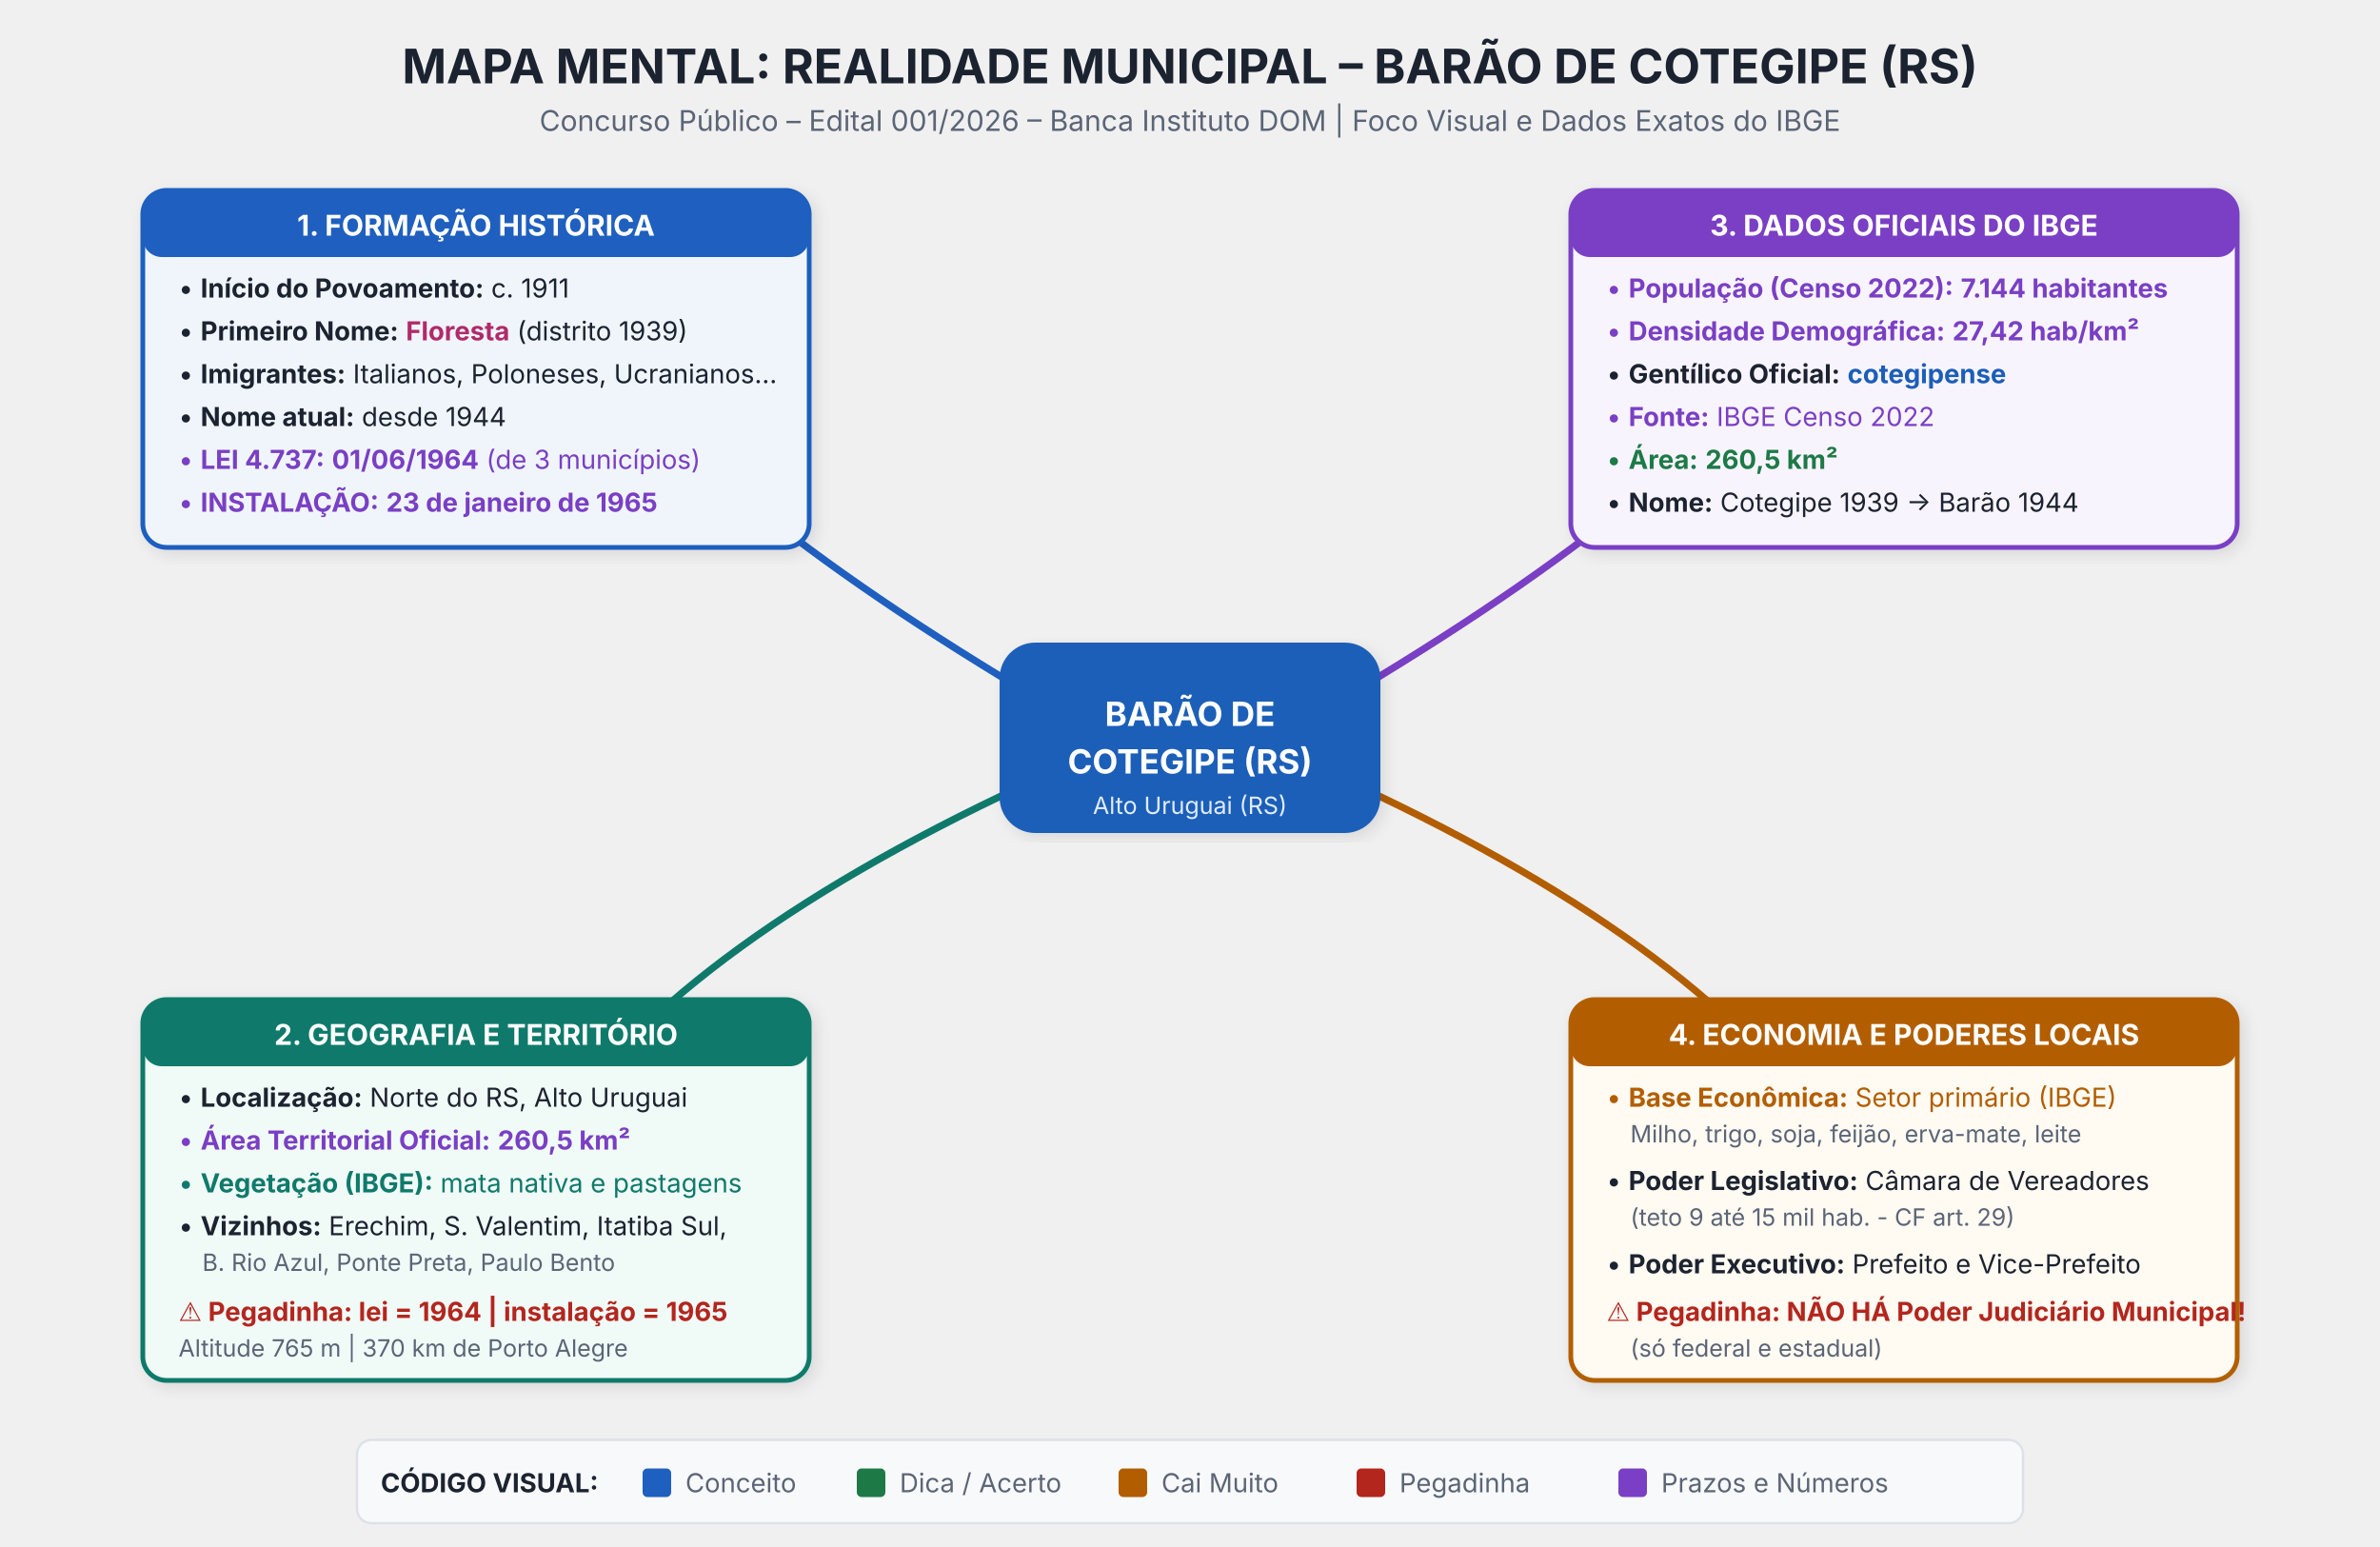
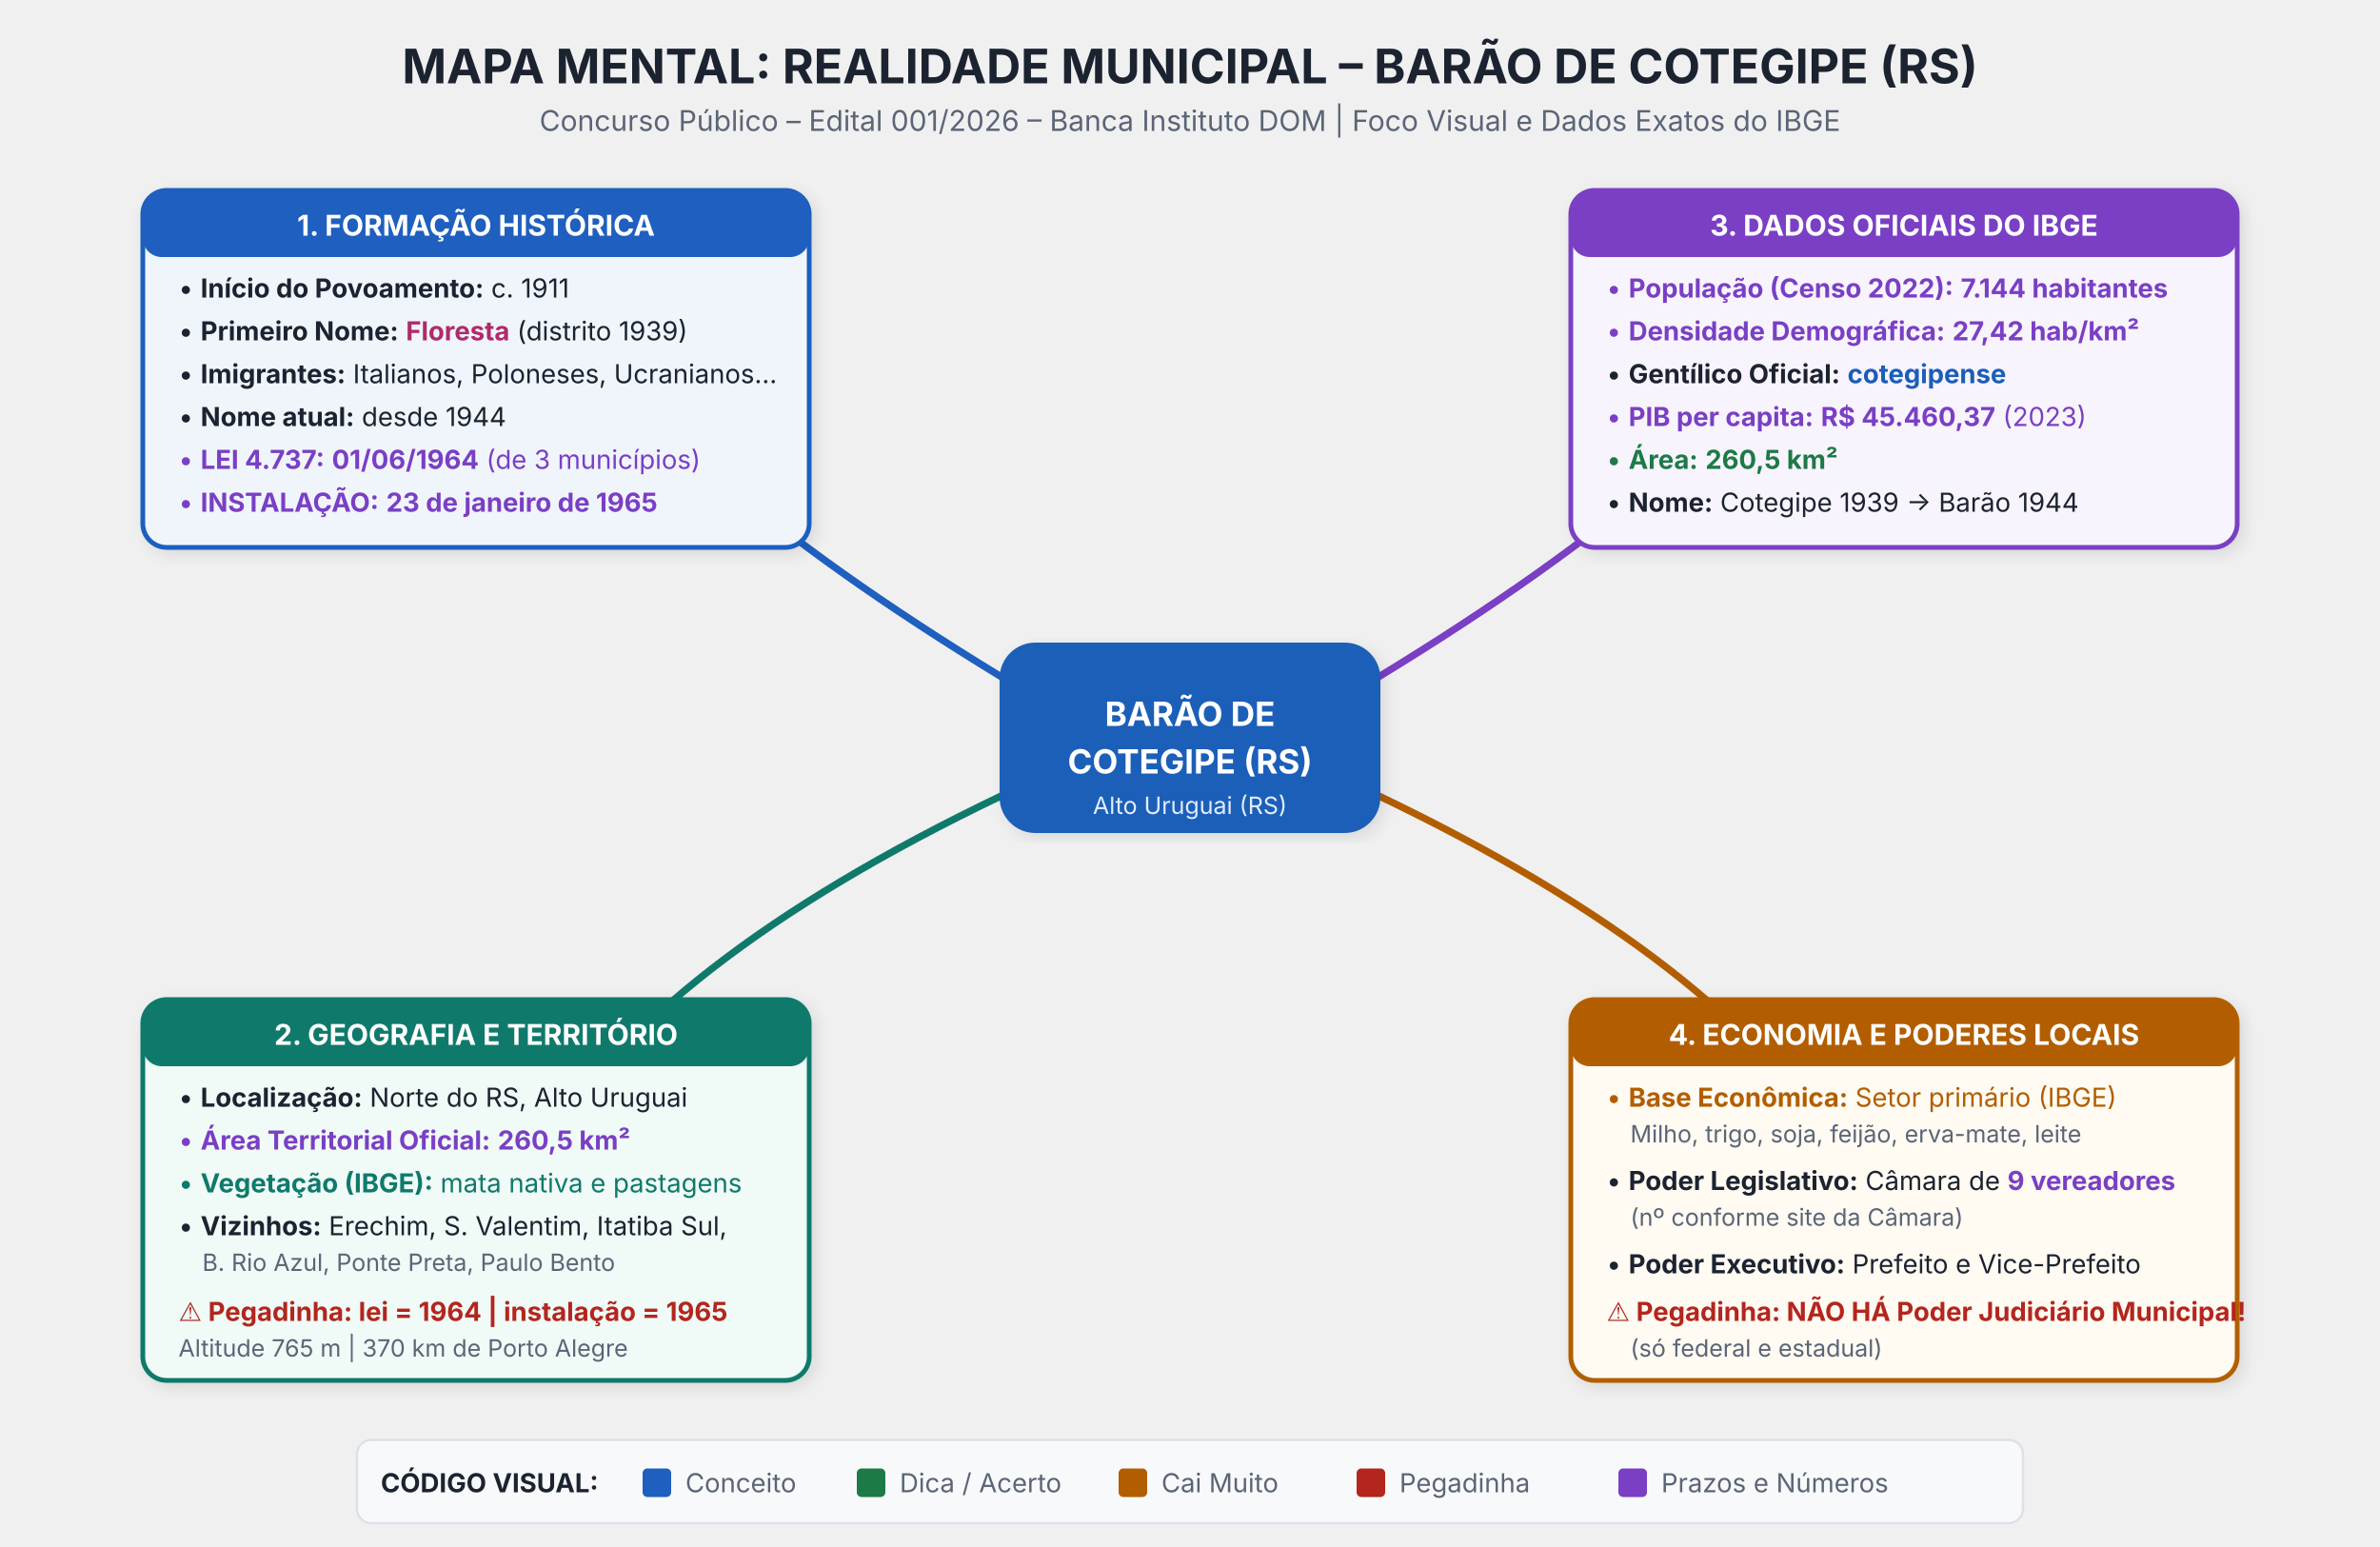
<svg xmlns="http://www.w3.org/2000/svg" viewBox="0 0 1000 650" width="100%" height="100%" style="background:#ffffff; font-family:system-ui,-apple-system,sans-serif;">
  <defs>
    <filter id="shadow" x="-5%" y="-5%" width="110%" height="110%">
      <feDropShadow dx="2" dy="2" stdDeviation="3" flood-opacity="0.1" />
    </filter>
  </defs>
  <text x="500" y="35" text-anchor="middle" font-size="20" font-weight="bold" fill="#1c2330">MAPA MENTAL: REALIDADE MUNICIPAL – BARÃO DE COTEGIPE (RS)</text>
  <text x="500" y="55" text-anchor="middle" font-size="12" fill="#5b6577">Concurso Público – Edital 001/2026 – Banca Instituto DOM | Foco Visual e Dados Exatos do IBGE</text>
  <path d="M 430 290 Q 280 200 240 130" stroke="#1f5fbf" stroke-width="3" fill="none" />
  <path d="M 430 330 Q 280 400 230 480" stroke="#0f7a6b" stroke-width="3" fill="none" />
  <path d="M 570 290 Q 720 200 760 130" stroke="#7a3fc4" stroke-width="3" fill="none" />
  <path d="M 570 330 Q 720 400 770 480" stroke="#b25e00" stroke-width="3" fill="none" />
  <rect x="420" y="270" width="160" height="80" rx="15" fill="#1b5eb8" filter="url(#shadow)" />
  <text x="500" y="305" text-anchor="middle" font-size="14" font-weight="bold" fill="#ffffff">BARÃO DE</text>
  <text x="500" y="325" text-anchor="middle" font-size="14" font-weight="bold" fill="#ffffff">COTEGIPE (RS)</text>
  <text x="500" y="342" text-anchor="middle" font-size="10" fill="#e0ecfc">Alto Uruguai (RS)</text>
  <rect x="60" y="80" width="280" height="150" rx="10" fill="#f0f5fc" stroke="#1f5fbf" stroke-width="2" filter="url(#shadow)" />
  <rect x="60" y="80" width="280" height="28" rx="8" fill="#1f5fbf" />
  <text x="200" y="99" text-anchor="middle" font-size="12" font-weight="bold" fill="#ffffff">1. FORMAÇÃO HISTÓRICA</text>
  <text x="75" y="125" font-size="11" fill="#1c2330">• <tspan font-weight="bold">Início do Povoamento:</tspan> c. 1911</text>
  <text x="75" y="143" font-size="11" fill="#1c2330">• <tspan font-weight="bold">Primeiro Nome:</tspan>
    <tspan fill="#b02a6b" font-weight="bold">Floresta</tspan> (distrito 1939)</text>
  <text x="75" y="161" font-size="11" fill="#1c2330">• <tspan font-weight="bold">Imigrantes:</tspan> Italianos, Poloneses, Ucranianos...</text>
  <text x="75" y="179" font-size="11" fill="#1c2330">• <tspan font-weight="bold">Nome atual:</tspan> desde 1944</text>
  <text x="75" y="197" font-size="11" fill="#7a3fc4">• <tspan font-weight="bold">LEI 4.737:</tspan>
    <tspan font-weight="bold">01/06/1964</tspan> (de 3 municípios)</text>
  <text x="75" y="215" font-size="11" fill="#7a3fc4">• <tspan font-weight="bold">INSTALAÇÃO:</tspan>
    <tspan font-weight="bold">23 de janeiro de 1965</tspan>
  </text>
  <rect x="60" y="420" width="280" height="160" rx="10" fill="#f0faf7" stroke="#0f7a6b" stroke-width="2" filter="url(#shadow)" />
  <rect x="60" y="420" width="280" height="28" rx="8" fill="#0f7a6b" />
  <text x="200" y="439" text-anchor="middle" font-size="12" font-weight="bold" fill="#ffffff">2. GEOGRAFIA E TERRITÓRIO</text>
  <text x="75" y="465" font-size="11" fill="#1c2330">• <tspan font-weight="bold">Localização:</tspan> Norte do RS, Alto Uruguai</text>
  <text x="75" y="483" font-size="11" fill="#7a3fc4">• <tspan font-weight="bold">Área Territorial Oficial:</tspan>
    <tspan font-weight="bold">260,5 km²</tspan>
  </text>
  <text x="75" y="501" font-size="11" fill="#0f7a6b">• <tspan font-weight="bold">Vegetação (IBGE):</tspan> mata nativa e pastagens</text>
  <text x="75" y="519" font-size="11" fill="#1c2330">• <tspan font-weight="bold">Vizinhos:</tspan> Erechim, S. Valentim, Itatiba Sul,</text>
  <text x="85" y="534" font-size="10" fill="#5b6577">B. Rio Azul, Ponte Preta, Paulo Bento</text>
  <text x="75" y="555" font-size="11" fill="#b3261e" font-weight="bold">⚠️ Pegadinha: lei = 1964 | instalação = 1965</text>
  <text x="75" y="570" font-size="10" fill="#5b6577">Altitude 765 m | 370 km de Porto Alegre</text>
  <rect x="660" y="80" width="280" height="150" rx="10" fill="#f8f4fd" stroke="#7a3fc4" stroke-width="2" filter="url(#shadow)" />
  <rect x="660" y="80" width="280" height="28" rx="8" fill="#7a3fc4" />
  <text x="800" y="99" text-anchor="middle" font-size="12" font-weight="bold" fill="#ffffff">3. DADOS OFICIAIS DO IBGE</text>
  <text x="675" y="125" font-size="11" fill="#7a3fc4">• <tspan font-weight="bold">População (Censo 2022):</tspan>
    <tspan font-weight="bold">7.144 habitantes</tspan>
  </text>
  <text x="675" y="143" font-size="11" fill="#7a3fc4">• <tspan font-weight="bold">Densidade Demográfica:</tspan>
    <tspan font-weight="bold">27,42 hab/km²</tspan>
  </text>
  <text x="675" y="161" font-size="11" fill="#1c2330">• <tspan font-weight="bold">Gentílico Oficial:</tspan>
    <tspan font-weight="bold" fill="#1b5eb8">cotegipense</tspan>
  </text>
-   <text x="675" y="179" font-size="11" fill="#7a3fc4">• <tspan font-weight="bold">Fonte:</tspan> IBGE Censo 2022</text>
+   <text x="675" y="179" font-size="11" fill="#7a3fc4">• <tspan font-weight="bold">PIB per capita:</tspan>
+     <tspan font-weight="bold">R$ 45.460,37</tspan> (2023)</text>
  <text x="675" y="197" font-size="11" fill="#1d7a46">• <tspan font-weight="bold">Área:</tspan>
    <tspan font-weight="bold">260,5 km²</tspan>
  </text>
  <text x="675" y="215" font-size="11" fill="#1c2330">• <tspan font-weight="bold">Nome:</tspan> Cotegipe 1939 → Barão 1944</text>
  <rect x="660" y="420" width="280" height="160" rx="10" fill="#fffaf2" stroke="#b25e00" stroke-width="2" filter="url(#shadow)" />
  <rect x="660" y="420" width="280" height="28" rx="8" fill="#b25e00" />
  <text x="800" y="439" text-anchor="middle" font-size="12" font-weight="bold" fill="#ffffff">4. ECONOMIA E PODERES LOCAIS</text>
  <text x="675" y="465" font-size="11" fill="#b25e00">• <tspan font-weight="bold">Base Econômica:</tspan> Setor primário (IBGE)</text>
  <text x="685" y="480" font-size="10" fill="#5b6577">Milho, trigo, soja, feijão, erva-mate, leite</text>
-   <text x="675" y="500" font-size="11" fill="#1c2330">• <tspan font-weight="bold">Poder Legislativo:</tspan> Câmara de Vereadores</text>
-   <text x="685" y="515" font-size="10" fill="#5b6577">(teto 9 até 15 mil hab. - CF art. 29)</text>
+   <text x="675" y="500" font-size="11" fill="#1c2330">• <tspan font-weight="bold">Poder Legislativo:</tspan> Câmara de <tspan font-weight="bold" fill="#7a3fc4">9 vereadores</tspan>
+   </text>
+   <text x="685" y="515" font-size="10" fill="#5b6577">(nº conforme site da Câmara)</text>
  <text x="675" y="535" font-size="11" fill="#1c2330">• <tspan font-weight="bold">Poder Executivo:</tspan> Prefeito e Vice-Prefeito</text>
  <text x="675" y="555" font-size="11" fill="#b3261e" font-weight="bold">⚠️ Pegadinha: NÃO HÁ Poder Judiciário Municipal!</text>
  <text x="685" y="570" font-size="10" fill="#5b6577">(só federal e estadual)</text>
  <rect x="150" y="605" width="700" height="35" rx="6" fill="#f8f9fa" stroke="#dde1e8" />
  <text x="160" y="627" font-size="11" font-weight="bold" fill="#1c2330">CÓDIGO VISUAL:</text>
  <rect x="270" y="617" width="12" height="12" rx="2" fill="#1f5fbf" />
  <text x="288" y="627" font-size="11" fill="#5b6577">Conceito</text>
  <rect x="360" y="617" width="12" height="12" rx="2" fill="#1d7a46" />
  <text x="378" y="627" font-size="11" fill="#5b6577">Dica / Acerto</text>
  <rect x="470" y="617" width="12" height="12" rx="2" fill="#b25e00" />
  <text x="488" y="627" font-size="11" fill="#5b6577">Cai Muito</text>
  <rect x="570" y="617" width="12" height="12" rx="2" fill="#b3261e" />
  <text x="588" y="627" font-size="11" fill="#5b6577">Pegadinha</text>
  <rect x="680" y="617" width="12" height="12" rx="2" fill="#7a3fc4" />
  <text x="698" y="627" font-size="11" fill="#5b6577">Prazos e Números</text>
</svg>
